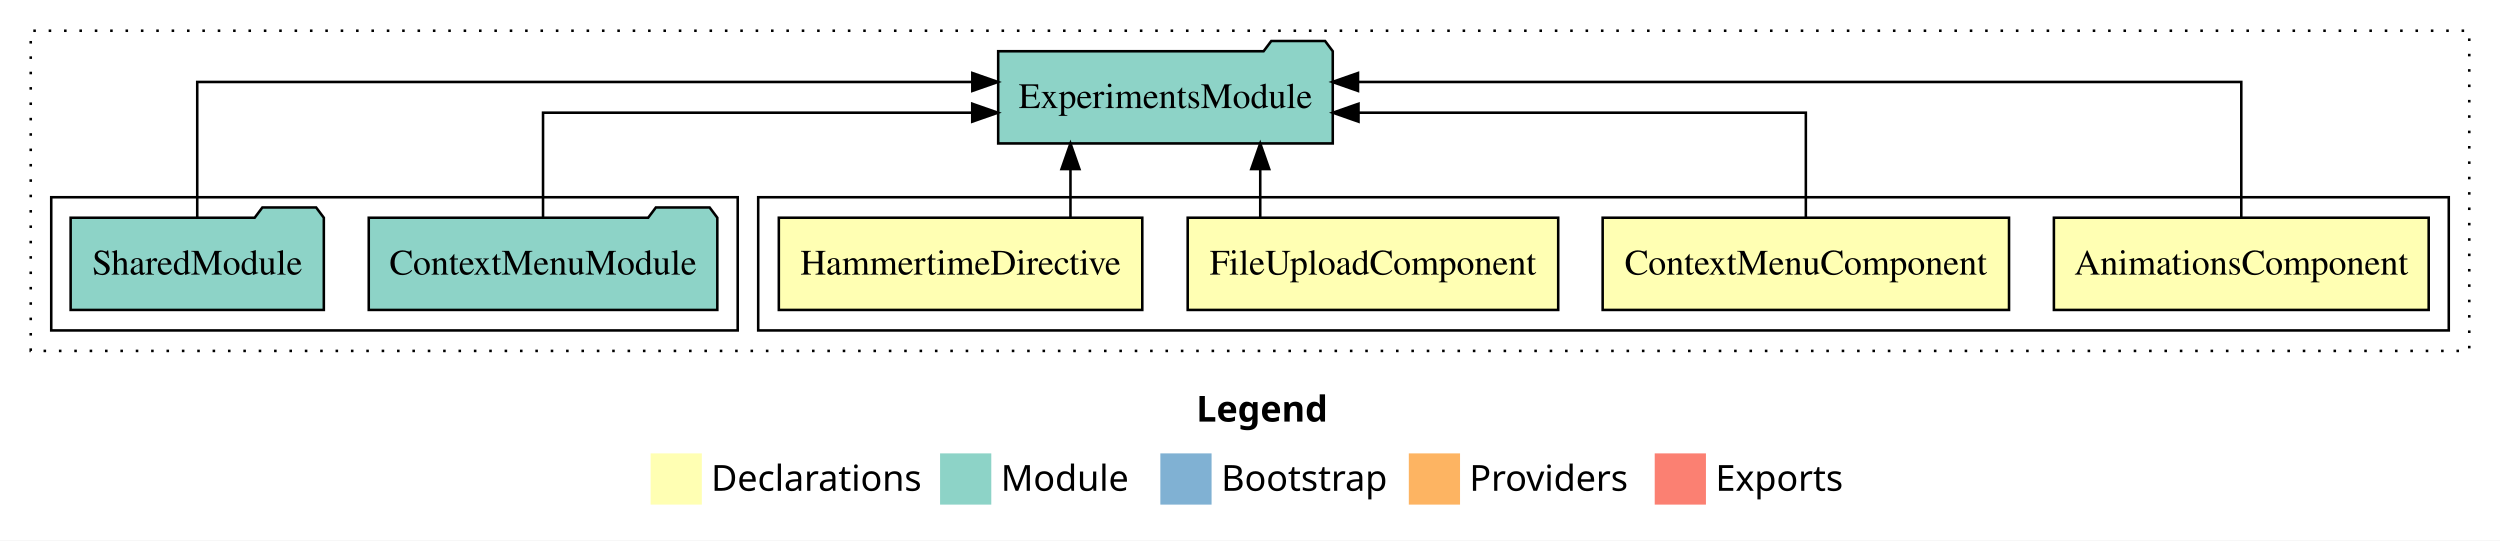
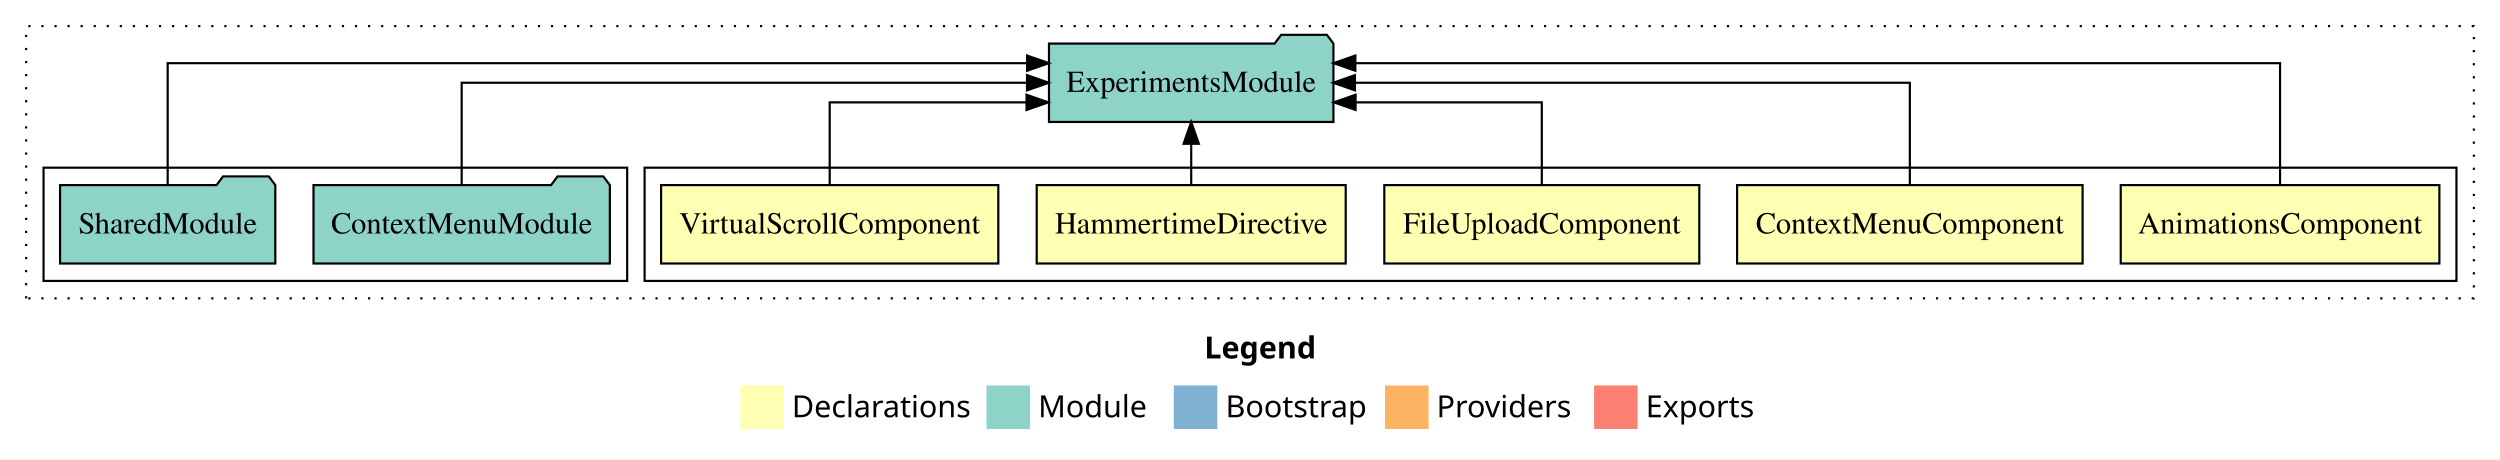
- <svg xmlns="http://www.w3.org/2000/svg" width="976pt" height="211pt" viewBox="0.00 0.00 976.00 211.00">
+ <svg xmlns="http://www.w3.org/2000/svg" width="1148pt" height="211pt" viewBox="0.00 0.00 1148.00 211.00">
  <g id="graph0" class="graph" transform="scale(1 1) rotate(0) translate(4 207)">
-     <polygon fill="#ffffff" stroke="transparent" points="-4,4 -4,-207 972,-207 972,4 -4,4" />
-     <text text-anchor="start" x="463.009" y="-42.4" font-family="sans-serif" font-weight="bold" font-size="14.00" fill="#000000">Legend</text>
-     <polygon fill="#ffffb3" stroke="transparent" points="250,-10 250,-30 270,-30 270,-10 250,-10" />
-     <text text-anchor="start" x="273.629" y="-15.4" font-family="sans-serif" font-size="14.00" fill="#000000">  Declarations</text>
-     <polygon fill="#8dd3c7" stroke="transparent" points="363,-10 363,-30 383,-30 383,-10 363,-10" />
-     <text text-anchor="start" x="386.725" y="-15.4" font-family="sans-serif" font-size="14.00" fill="#000000">  Module</text>
-     <polygon fill="#80b1d3" stroke="transparent" points="449,-10 449,-30 469,-30 469,-10 449,-10" />
-     <text text-anchor="start" x="472.781" y="-15.4" font-family="sans-serif" font-size="14.00" fill="#000000">  Bootstrap</text>
-     <polygon fill="#fdb462" stroke="transparent" points="546,-10 546,-30 566,-30 566,-10 546,-10" />
-     <text text-anchor="start" x="569.673" y="-15.4" font-family="sans-serif" font-size="14.00" fill="#000000">  Providers</text>
-     <polygon fill="#fb8072" stroke="transparent" points="642,-10 642,-30 662,-30 662,-10 642,-10" />
-     <text text-anchor="start" x="665.726" y="-15.4" font-family="sans-serif" font-size="14.00" fill="#000000">  Exports</text>
+     <polygon fill="#ffffff" stroke="transparent" points="-4,4 -4,-207 1144,-207 1144,4 -4,4" />
+     <text text-anchor="start" x="549.009" y="-42.4" font-family="sans-serif" font-weight="bold" font-size="14.00" fill="#000000">Legend</text>
+     <polygon fill="#ffffb3" stroke="transparent" points="336,-10 336,-30 356,-30 356,-10 336,-10" />
+     <text text-anchor="start" x="359.629" y="-15.4" font-family="sans-serif" font-size="14.00" fill="#000000">  Declarations</text>
+     <polygon fill="#8dd3c7" stroke="transparent" points="449,-10 449,-30 469,-30 469,-10 449,-10" />
+     <text text-anchor="start" x="472.725" y="-15.4" font-family="sans-serif" font-size="14.00" fill="#000000">  Module</text>
+     <polygon fill="#80b1d3" stroke="transparent" points="535,-10 535,-30 555,-30 555,-10 535,-10" />
+     <text text-anchor="start" x="558.781" y="-15.4" font-family="sans-serif" font-size="14.00" fill="#000000">  Bootstrap</text>
+     <polygon fill="#fdb462" stroke="transparent" points="632,-10 632,-30 652,-30 652,-10 632,-10" />
+     <text text-anchor="start" x="655.673" y="-15.4" font-family="sans-serif" font-size="14.00" fill="#000000">  Providers</text>
+     <polygon fill="#fb8072" stroke="transparent" points="728,-10 728,-30 748,-30 748,-10 728,-10" />
+     <text text-anchor="start" x="751.726" y="-15.4" font-family="sans-serif" font-size="14.00" fill="#000000">  Exports</text>
    <g id="clust1" class="cluster">
-       <polygon fill="none" stroke="#000000" stroke-dasharray="1,5" points="8,-70 8,-195 960,-195 960,-70 8,-70" />
+       <polygon fill="none" stroke="#000000" stroke-dasharray="1,5" points="8,-70 8,-195 1132,-195 1132,-70 8,-70" />
    </g>
    <g id="clust2" class="cluster">
-       <polygon fill="none" stroke="#000000" points="292,-78 292,-130 952,-130 952,-78 292,-78" />
+       <polygon fill="none" stroke="#000000" points="292,-78 292,-130 1124,-130 1124,-78 292,-78" />
    </g>
-     <g id="clust7" class="cluster">
+     <g id="clust8" class="cluster">
      <polygon fill="none" stroke="#000000" points="16,-78 16,-130 284,-130 284,-78 16,-78" />
    </g>
    <g id="node1" class="node">
-       <polygon fill="#ffffb3" stroke="#000000" points="944.161,-122 797.839,-122 797.839,-86 944.161,-86 944.161,-122" />
-       <text text-anchor="middle" x="871" y="-99.8" font-family="Times,serif" font-size="14.00" fill="#000000">AnimationsComponent</text>
+       <polygon fill="#ffffb3" stroke="#000000" points="1116.161,-122 969.839,-122 969.839,-86 1116.161,-86 1116.161,-122" />
+       <text text-anchor="middle" x="1043" y="-99.8" font-family="Times,serif" font-size="14.00" fill="#000000">AnimationsComponent</text>
+     </g>
+     <g id="node6" class="node">
+       <polygon fill="#8dd3c7" stroke="#000000" points="608.309,-187 605.309,-191 584.309,-191 581.309,-187 477.691,-187 477.691,-151 608.309,-151 608.309,-187" />
+       <text text-anchor="middle" x="543" y="-164.8" font-family="Times,serif" font-size="14.00" fill="#000000">ExperimentsModule</text>
+     </g>
+     <g id="edge1" class="edge">
+       <path fill="none" stroke="#000000" d="M1043,-122.292C1043,-144.206 1043,-178 1043,-178 1043,-178 618.366,-178 618.366,-178" />
+       <polygon fill="#000000" stroke="#000000" points="618.366,-174.5 608.366,-178 618.366,-181.5 618.366,-174.5" />
+     </g>
+     <g id="node2" class="node">
+       <polygon fill="#ffffb3" stroke="#000000" points="952.324,-122 793.676,-122 793.676,-86 952.324,-86 952.324,-122" />
+       <text text-anchor="middle" x="873" y="-99.8" font-family="Times,serif" font-size="14.00" fill="#000000">ContextMenuComponent</text>
+     </g>
+     <g id="edge2" class="edge">
+       <path fill="none" stroke="#000000" d="M873,-122.106C873,-141.339 873,-169 873,-169 873,-169 618.197,-169 618.197,-169" />
+       <polygon fill="#000000" stroke="#000000" points="618.197,-165.5 608.197,-169 618.197,-172.5 618.197,-165.5" />
+     </g>
+     <g id="node3" class="node">
+       <polygon fill="#ffffb3" stroke="#000000" points="776.323,-122 631.677,-122 631.677,-86 776.323,-86 776.323,-122" />
+       <text text-anchor="middle" x="704" y="-99.8" font-family="Times,serif" font-size="14.00" fill="#000000">FileUploadComponent</text>
+     </g>
+     <g id="edge3" class="edge">
+       <path fill="none" stroke="#000000" d="M704,-122.027C704,-138.398 704,-160 704,-160 704,-160 618.485,-160 618.485,-160" />
+       <polygon fill="#000000" stroke="#000000" points="618.485,-156.5 608.485,-160 618.485,-163.5 618.485,-156.5" />
+     </g>
+     <g id="node4" class="node">
+       <polygon fill="#ffffb3" stroke="#000000" points="613.947,-122 472.053,-122 472.053,-86 613.947,-86 613.947,-122" />
+       <text text-anchor="middle" x="543" y="-99.8" font-family="Times,serif" font-size="14.00" fill="#000000">HammertimeDirective</text>
+     </g>
+     <g id="edge4" class="edge">
+       <path fill="none" stroke="#000000" d="M543,-122.106C543,-122.106 543,-140.991 543,-140.991" />
+       <polygon fill="#000000" stroke="#000000" points="539.5,-140.991 543,-150.991 546.5,-140.991 539.5,-140.991" />
    </g>
    <g id="node5" class="node">
-       <polygon fill="#8dd3c7" stroke="#000000" points="516.309,-187 513.309,-191 492.309,-191 489.309,-187 385.691,-187 385.691,-151 516.309,-151 516.309,-187" />
-       <text text-anchor="middle" x="451" y="-164.8" font-family="Times,serif" font-size="14.00" fill="#000000">ExperimentsModule</text>
+       <polygon fill="#ffffb3" stroke="#000000" points="454.426,-122 299.574,-122 299.574,-86 454.426,-86 454.426,-122" />
+       <text text-anchor="middle" x="377" y="-99.8" font-family="Times,serif" font-size="14.00" fill="#000000">VirtualScrollComponent</text>
    </g>
-     <g id="edge1" class="edge">
-       <path fill="none" stroke="#000000" d="M871,-122.284C871,-143.321 871,-175 871,-175 871,-175 526.164,-175 526.164,-175" />
-       <polygon fill="#000000" stroke="#000000" points="526.164,-171.5 516.164,-175 526.164,-178.5 526.164,-171.5" />
+     <g id="edge5" class="edge">
+       <path fill="none" stroke="#000000" d="M377,-122.027C377,-138.398 377,-160 377,-160 377,-160 467.392,-160 467.392,-160" />
+       <polygon fill="#000000" stroke="#000000" points="467.392,-163.5 477.392,-160 467.392,-156.5 467.392,-163.5" />
    </g>
-     <g id="node2" class="node">
-       <polygon fill="#ffffb3" stroke="#000000" points="780.324,-122 621.676,-122 621.676,-86 780.324,-86 780.324,-122" />
-       <text text-anchor="middle" x="701" y="-99.8" font-family="Times,serif" font-size="14.00" fill="#000000">ContextMenuComponent</text>
-     </g>
-     <g id="edge2" class="edge">
-       <path fill="none" stroke="#000000" d="M701,-122.022C701,-139.373 701,-163 701,-163 701,-163 526.358,-163 526.358,-163" />
-       <polygon fill="#000000" stroke="#000000" points="526.358,-159.5 516.358,-163 526.358,-166.5 526.358,-159.5" />
-     </g>
-     <g id="node3" class="node">
-       <polygon fill="#ffffb3" stroke="#000000" points="604.323,-122 459.677,-122 459.677,-86 604.323,-86 604.323,-122" />
-       <text text-anchor="middle" x="532" y="-99.8" font-family="Times,serif" font-size="14.00" fill="#000000">FileUploadComponent</text>
-     </g>
-     <g id="edge3" class="edge">
-       <path fill="none" stroke="#000000" d="M487.997,-122.106C487.997,-122.106 487.997,-140.991 487.997,-140.991" />
-       <polygon fill="#000000" stroke="#000000" points="484.497,-140.991 487.997,-150.991 491.497,-140.991 484.497,-140.991" />
-     </g>
-     <g id="node4" class="node">
-       <polygon fill="#ffffb3" stroke="#000000" points="441.947,-122 300.053,-122 300.053,-86 441.947,-86 441.947,-122" />
-       <text text-anchor="middle" x="371" y="-99.8" font-family="Times,serif" font-size="14.00" fill="#000000">HammertimeDirective</text>
-     </g>
-     <g id="edge4" class="edge">
-       <path fill="none" stroke="#000000" d="M413.909,-122.106C413.909,-122.106 413.909,-140.991 413.909,-140.991" />
-       <polygon fill="#000000" stroke="#000000" points="410.41,-140.991 413.909,-150.991 417.41,-140.991 410.41,-140.991" />
-     </g>
-     <g id="node6" class="node">
+     <g id="node7" class="node">
      <polygon fill="#8dd3c7" stroke="#000000" points="276.042,-122 273.042,-126 252.042,-126 249.042,-122 139.958,-122 139.958,-86 276.042,-86 276.042,-122" />
      <text text-anchor="middle" x="208" y="-99.8" font-family="Times,serif" font-size="14.00" fill="#000000">ContextMenuModule</text>
    </g>
-     <g id="edge5" class="edge">
-       <path fill="none" stroke="#000000" d="M208,-122.022C208,-139.373 208,-163 208,-163 208,-163 375.561,-163 375.561,-163" />
-       <polygon fill="#000000" stroke="#000000" points="375.561,-166.5 385.561,-163 375.561,-159.5 375.561,-166.5" />
+     <g id="edge6" class="edge">
+       <path fill="none" stroke="#000000" d="M208,-122.106C208,-141.339 208,-169 208,-169 208,-169 467.613,-169 467.613,-169" />
+       <polygon fill="#000000" stroke="#000000" points="467.613,-172.5 477.613,-169 467.613,-165.5 467.613,-172.5" />
    </g>
-     <g id="node7" class="node">
+     <g id="node8" class="node">
      <polygon fill="#8dd3c7" stroke="#000000" points="122.423,-122 119.423,-126 98.423,-126 95.423,-122 23.577,-122 23.577,-86 122.423,-86 122.423,-122" />
      <text text-anchor="middle" x="73" y="-99.8" font-family="Times,serif" font-size="14.00" fill="#000000">SharedModule</text>
    </g>
-     <g id="edge6" class="edge">
-       <path fill="none" stroke="#000000" d="M73,-122.284C73,-143.321 73,-175 73,-175 73,-175 375.589,-175 375.589,-175" />
-       <polygon fill="#000000" stroke="#000000" points="375.589,-178.5 385.589,-175 375.589,-171.5 375.589,-178.5" />
+     <g id="edge7" class="edge">
+       <path fill="none" stroke="#000000" d="M73,-122.292C73,-144.206 73,-178 73,-178 73,-178 467.649,-178 467.649,-178" />
+       <polygon fill="#000000" stroke="#000000" points="467.649,-181.5 477.649,-178 467.649,-174.5 467.649,-181.5" />
    </g>
  </g>
</svg>
